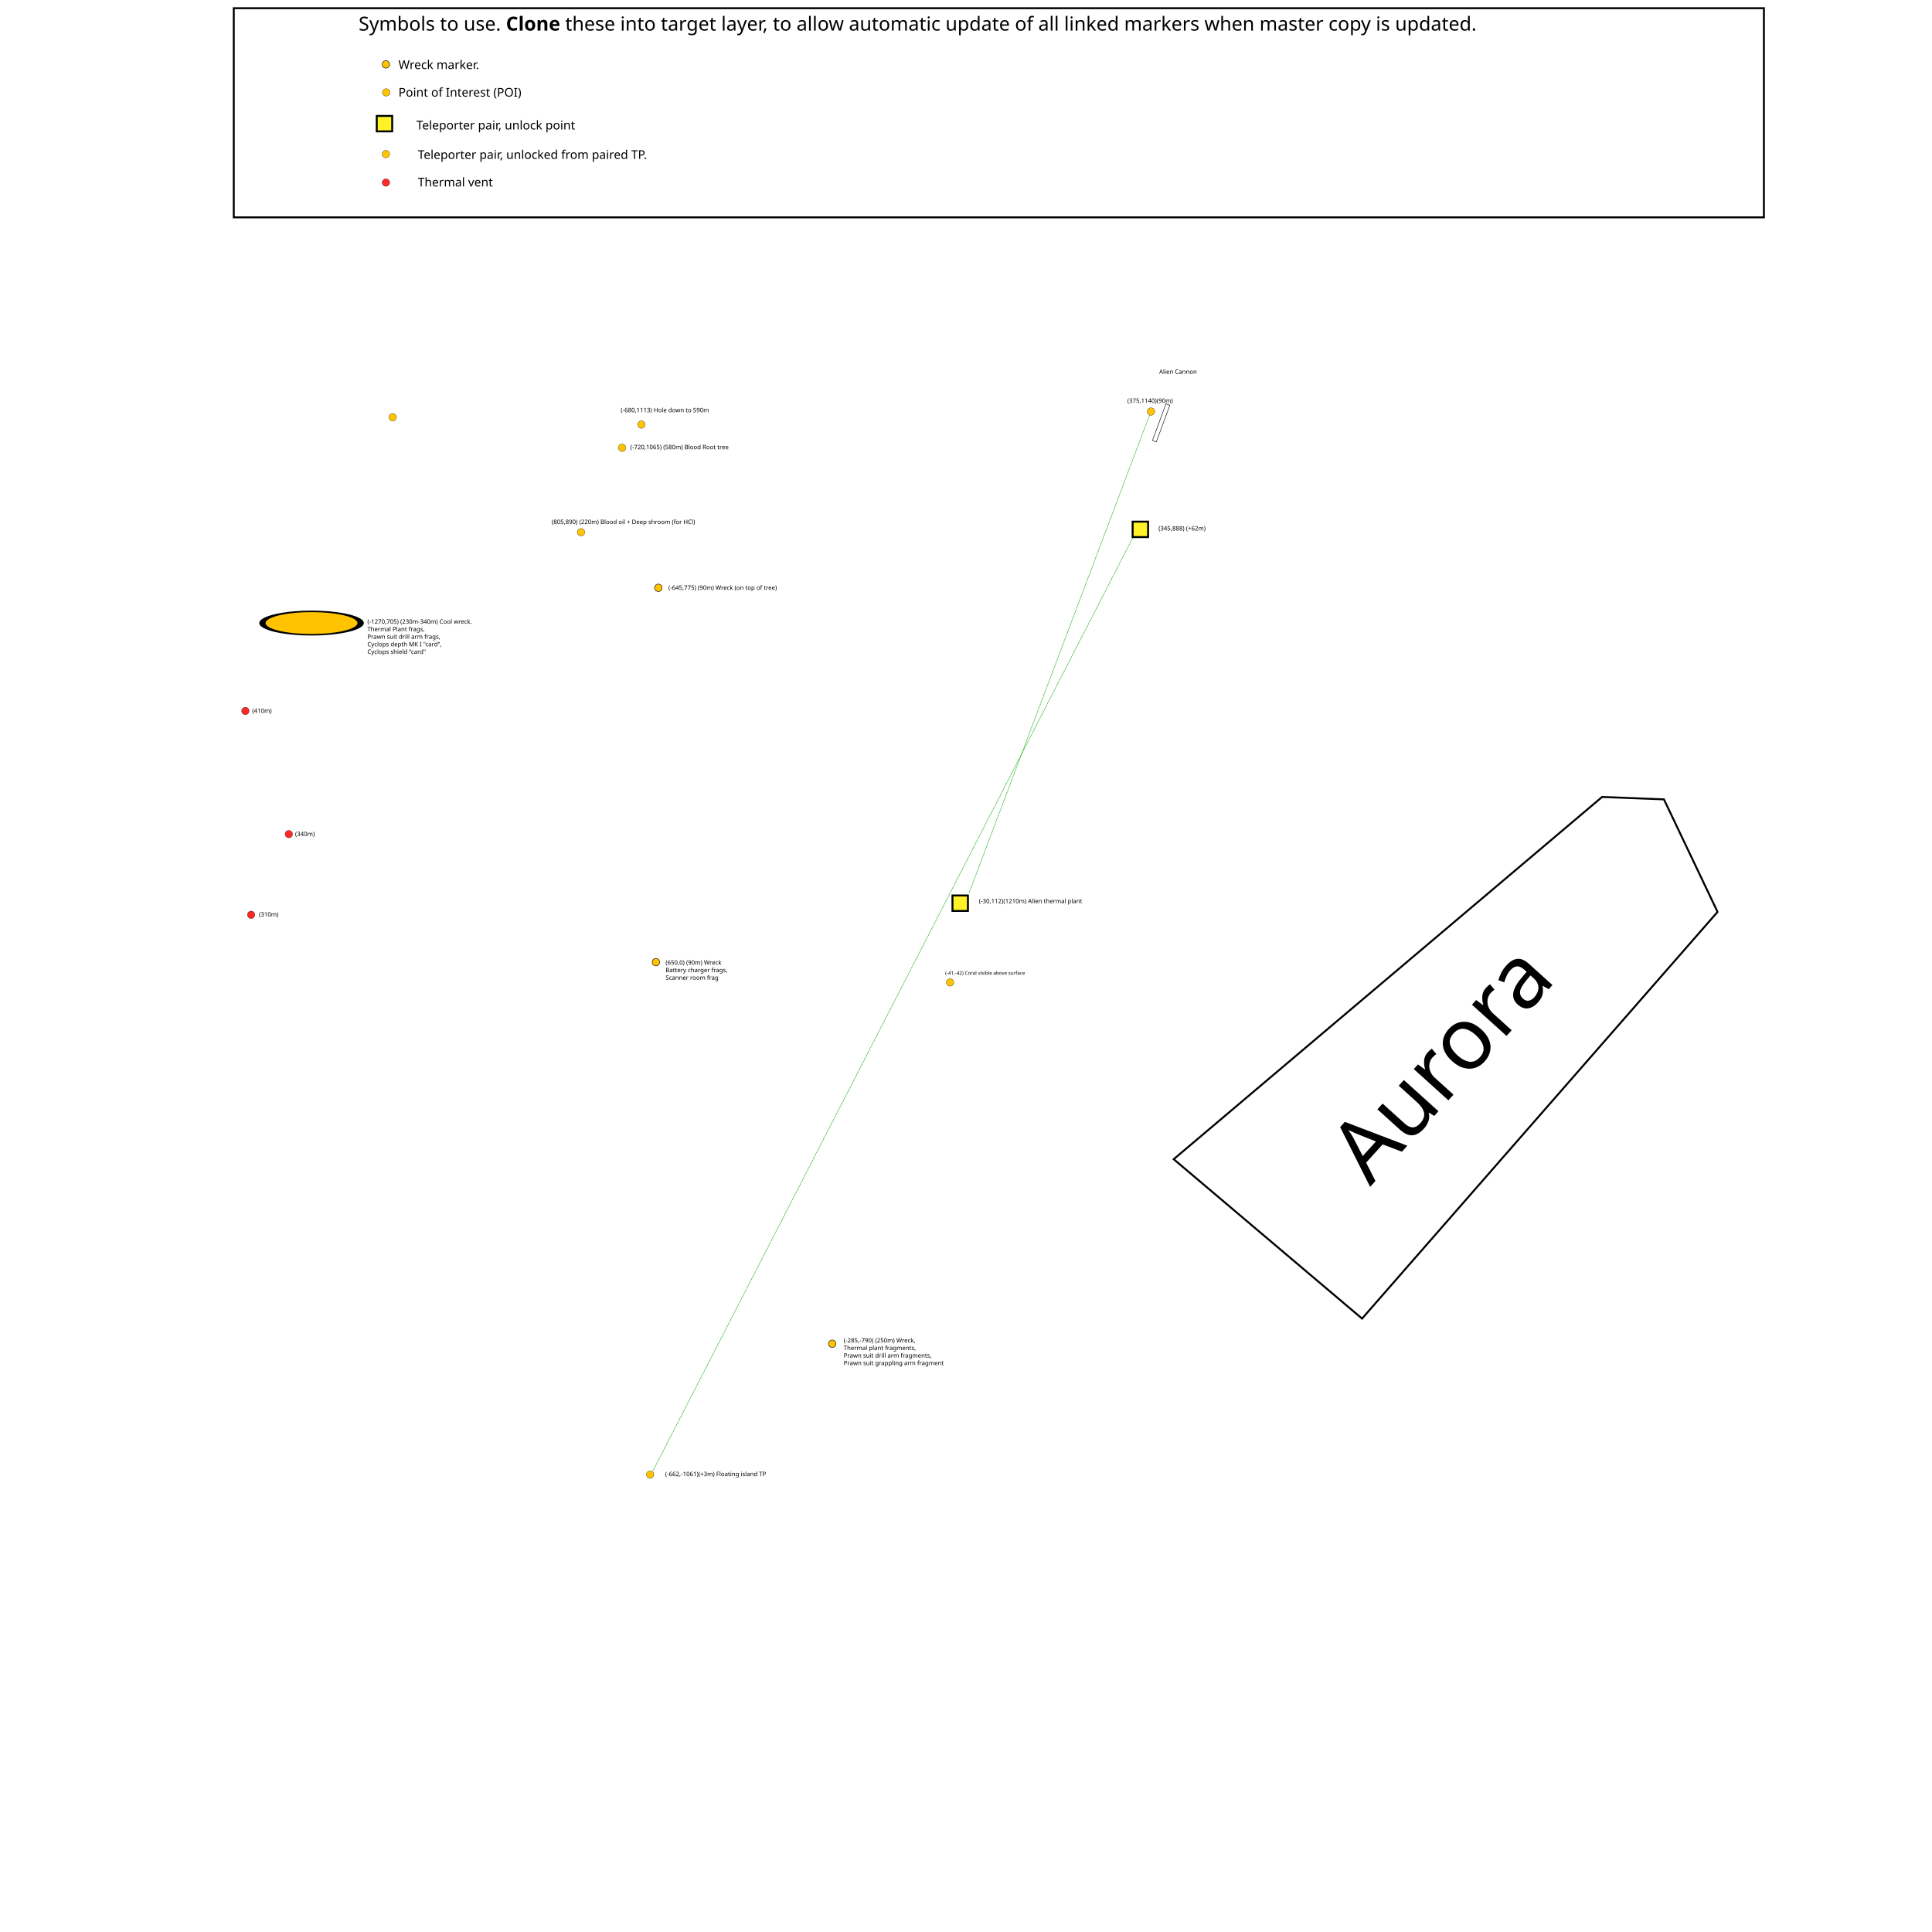
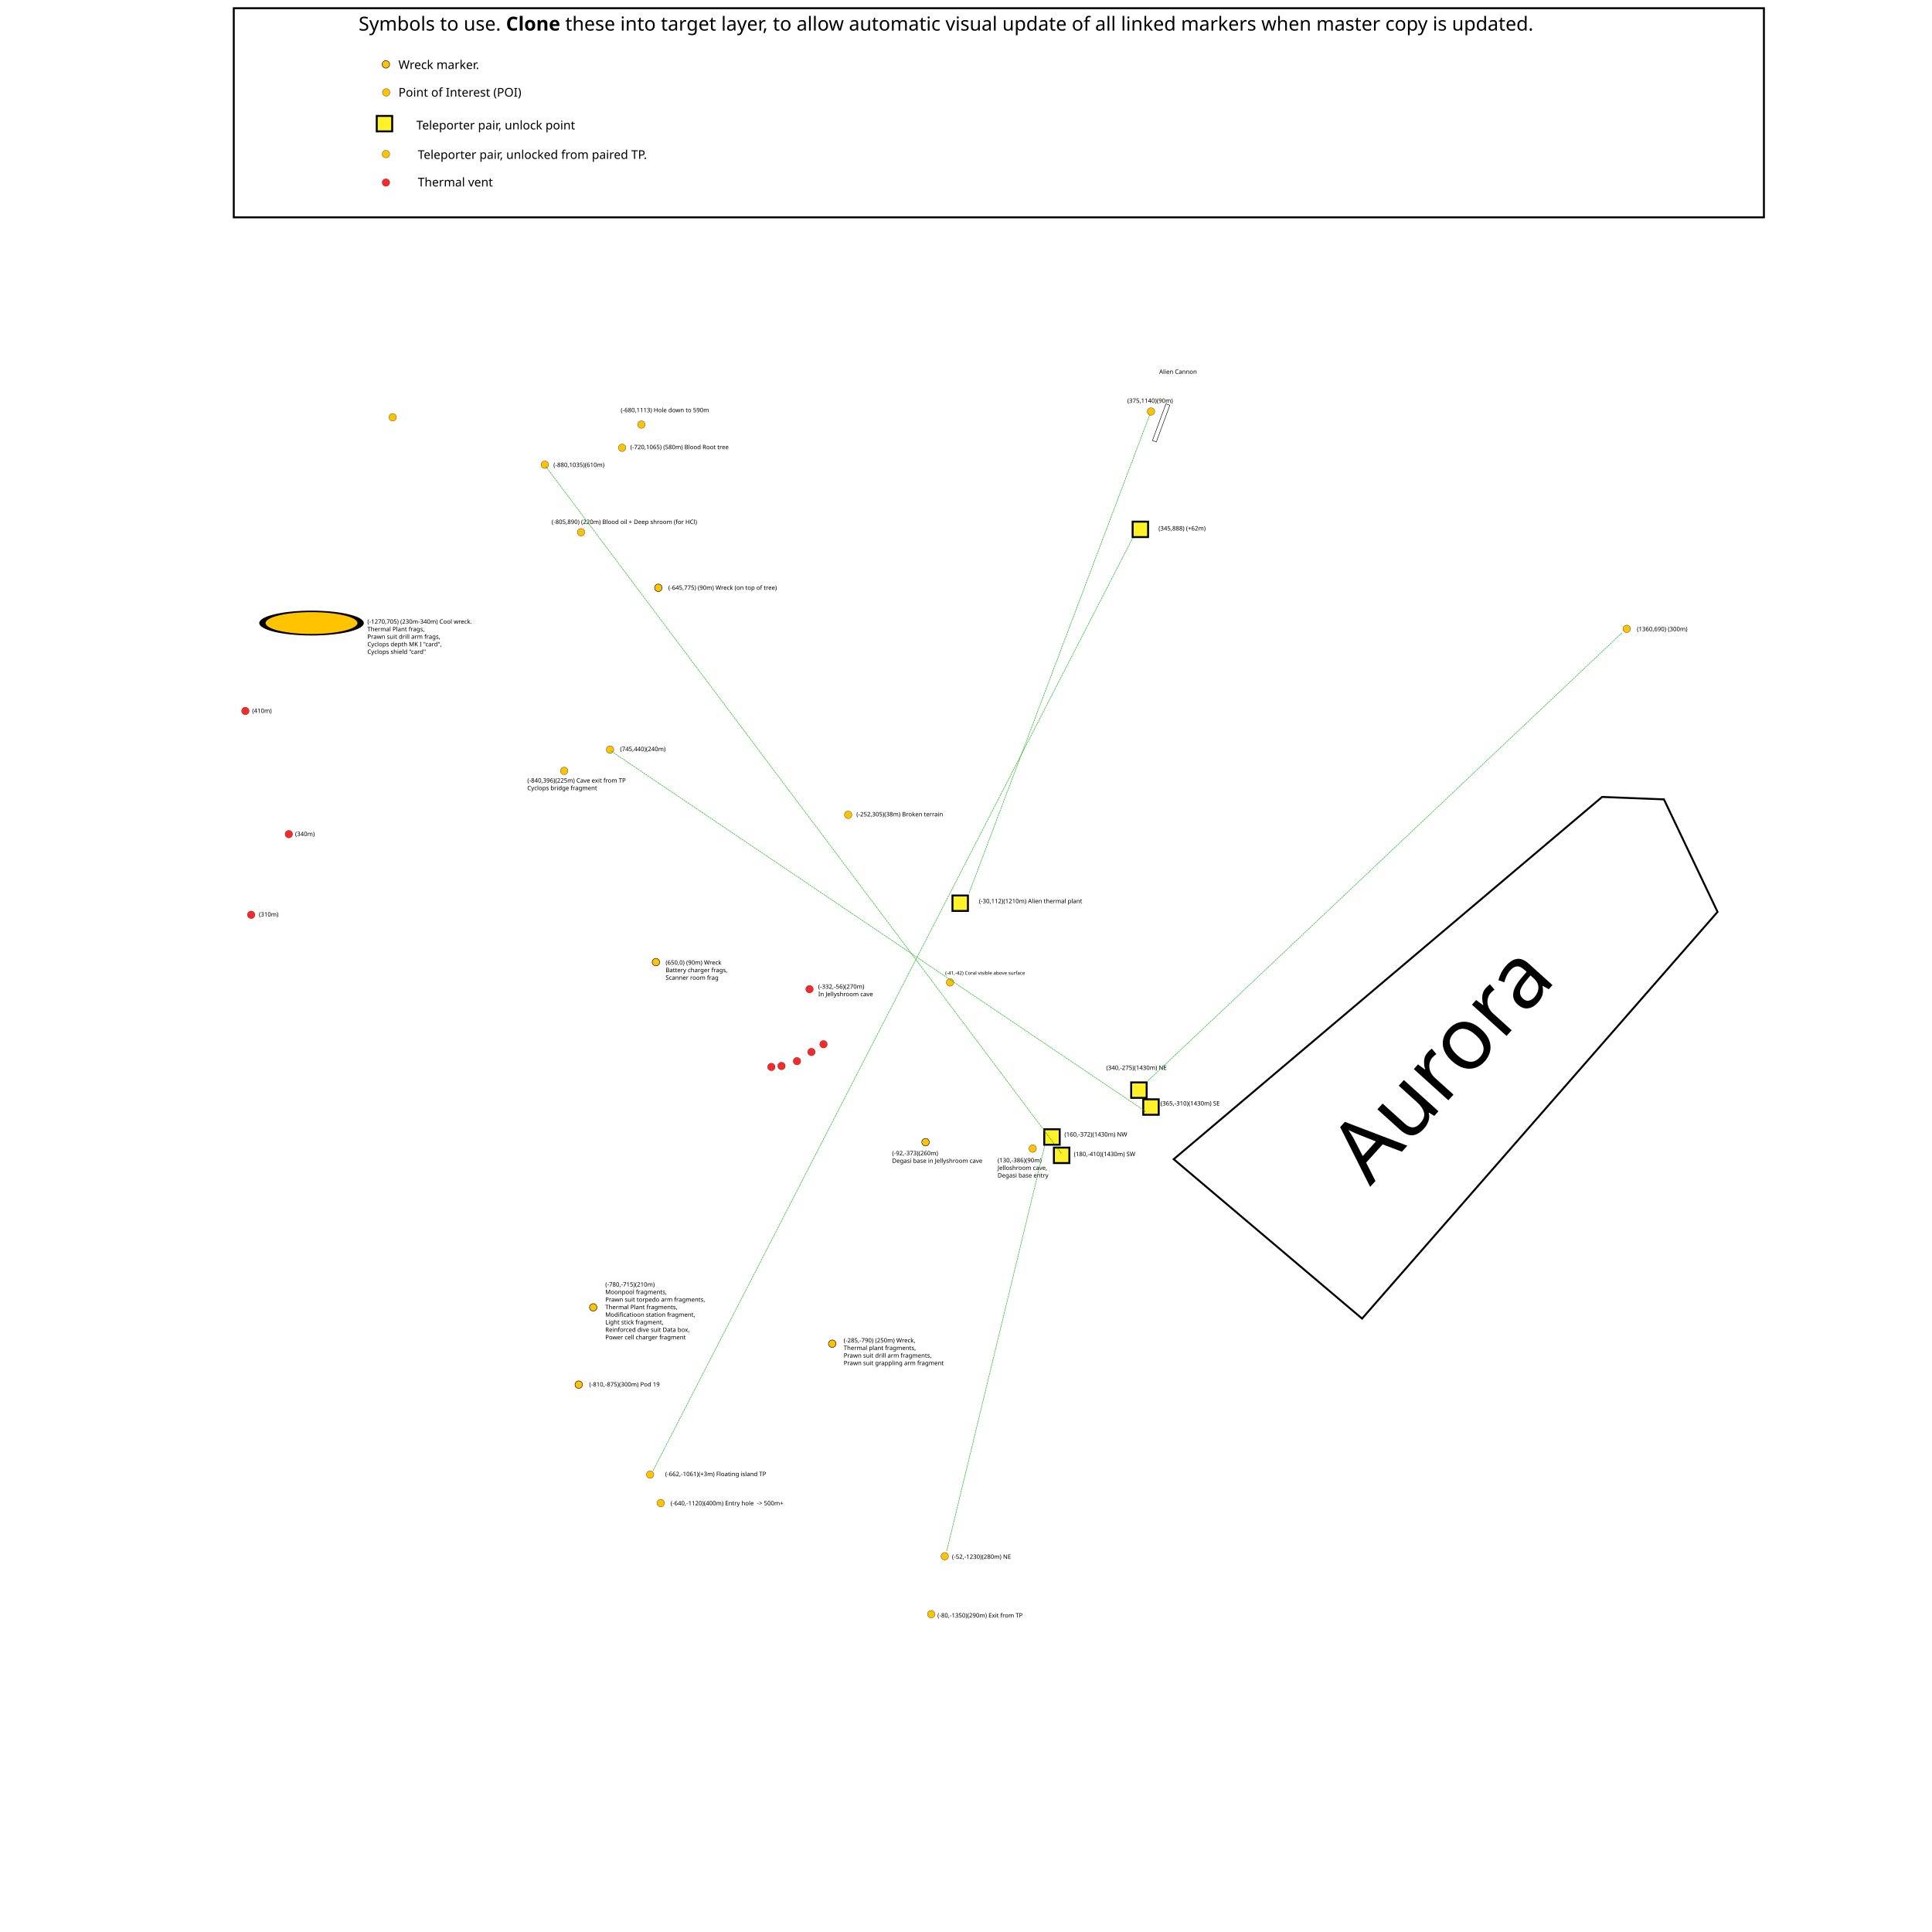
<svg xmlns="http://www.w3.org/2000/svg" xmlns:xlink="http://www.w3.org/1999/xlink" width="4000" height="4000" viewBox="0 0 4000 4000" id="svg2" version="1.1">
  <defs id="defs4" />
-   <g id="layer7" />
+   <g id="layer7" style="display:inline" />
  <g id="layer1" transform="translate(0,2947.638)" style="display:none">
    <path style="fill:none;fill-rule:evenodd;stroke:#000000;stroke-width:0.526px;stroke-linecap:butt;stroke-linejoin:miter;stroke-opacity:1" d="m 2000.263,-1047.643 0.474,199.999" id="path3336" />
    <path style="fill:none;fill-rule:evenodd;stroke:#000000;stroke-width:0.96px;stroke-linecap:butt;stroke-linejoin:miter;stroke-opacity:1" d="m 1900,-948.118 200,0" id="path3338" />
    <flowRoot xml:space="preserve" id="flowRoot3340" style="font-style:normal;font-weight:normal;font-size:40px;line-height:125%;font-family:sans-serif;letter-spacing:0px;word-spacing:0px;fill:#000000;fill-opacity:1;stroke:none;stroke-width:1px;stroke-linecap:butt;stroke-linejoin:miter;stroke-opacity:1" transform="translate(38.7082,-2749.009)">
      <flowRegion id="flowRegion3342">
        <rect id="rect3344" width="953.213" height="194.635" x="1764.192" y="1694.323" />
      </flowRegion>
      <flowPara id="flowPara3348">Center (0,0) game-coord is at</flowPara>
      <flowPara id="flowPara3443">(2000,2000) SVG coord</flowPara>
    </flowRoot>
  </g>
  <g id="layer2" style="display:inline">
    <text xml:space="preserve" style="font-style:normal;font-weight:normal;font-size:10px;line-height:125%;font-family:sans-serif;letter-spacing:0px;word-spacing:0px;fill:#000000;fill-opacity:1;stroke:none;stroke-width:1px;stroke-linecap:butt;stroke-linejoin:miter;stroke-opacity:1" x="1957" y="2018" id="text4157">
      <tspan id="tspan4159" x="1957" y="2018">(-41,-42) Coral visible above surface</tspan>
    </text>
    <flowRoot xml:space="preserve" id="flowRoot4178" style="font-style:normal;font-weight:normal;font-size:12.5px;line-height:125%;font-family:sans-serif;letter-spacing:0px;word-spacing:0px;fill:#000000;fill-opacity:1;stroke:none;stroke-width:1px;stroke-linecap:butt;stroke-linejoin:miter;stroke-opacity:1" transform="translate(-8.826338,69.03445)">
      <flowRegion id="flowRegion4180">
        <rect id="rect4182" width="218.804" height="21.249" x="774" y="759" style="font-size:12.5px" />
      </flowRegion>
      <flowPara id="flowPara4184">(1195,1128) (383m) Alien cache</flowPara>
    </flowRoot>
    <text xml:space="preserve" style="font-style:normal;font-weight:normal;font-size:12.5px;line-height:125%;font-family:sans-serif;letter-spacing:0px;word-spacing:0px;fill:#000000;fill-opacity:1;stroke:none;stroke-width:1px;stroke-linecap:butt;stroke-linejoin:miter;stroke-opacity:1" x="1142.152" y="1084.925" id="text4192">
-       <tspan id="tspan4194" x="1142.152" y="1084.925">(805,890) (220m) Blood oil + Deep shroom (for HCl)</tspan>
+       <tspan id="tspan4194" x="1142.152" y="1084.925">(-805,890) (220m) Blood oil + Deep shroom (for HCl)</tspan>
      <tspan x="1142.152" y="1100.55" id="tspan4196" />
      <tspan x="1142.152" y="1116.175" id="tspan4198" />
    </text>
    <text xml:space="preserve" style="font-style:normal;font-weight:normal;font-size:12.5px;line-height:125%;font-family:sans-serif;letter-spacing:0px;word-spacing:0px;fill:#000000;fill-opacity:1;stroke:none;stroke-width:1px;stroke-linecap:butt;stroke-linejoin:miter;stroke-opacity:1" x="1285.151" y="853.456" id="text4206">
      <tspan id="tspan4208" x="1285.151" y="853.456">(-680,1113) Hole down to 590m</tspan>
    </text>
    <text xml:space="preserve" style="font-style:normal;font-weight:normal;font-size:12.5px;line-height:125%;font-family:sans-serif;letter-spacing:0px;word-spacing:0px;fill:#000000;fill-opacity:1;stroke:none;stroke-width:1px;stroke-linecap:butt;stroke-linejoin:miter;stroke-opacity:1" x="1304.992" y="930.008" id="text4216">
      <tspan id="tspan4218" x="1304.992" y="930.008">(-720,1065) (580m) Blood Root tree</tspan>
    </text>
    <path style="fill:none;fill-rule:evenodd;stroke:#000000;stroke-width:1px;stroke-linecap:butt;stroke-linejoin:miter;stroke-opacity:1" d="m 2386,912 28,-76 8,3 -28,76 z" id="path4220" />
    <text xml:space="preserve" style="font-style:normal;font-weight:normal;font-size:12.5px;line-height:125%;font-family:sans-serif;letter-spacing:0px;word-spacing:0px;fill:#000000;fill-opacity:1;stroke:none;stroke-width:1px;stroke-linecap:butt;stroke-linejoin:miter;stroke-opacity:1" x="2400" y="774" id="text4222">
      <tspan id="tspan4224" x="2400" y="774">Alien Cannon</tspan>
    </text>
    <path style="fill:none;fill-rule:evenodd;stroke:#000000;stroke-width:4;stroke-linecap:butt;stroke-linejoin:miter;stroke-miterlimit:4;stroke-dasharray:none;stroke-opacity:1" d="m 3317,1650 128,5 111,233 -736,842 -390,-330 z" id="path4226" />
    <use x="0" y="0" xlink:href="#POIMarker" id="use3430" transform="translate(13.45984,672.7079)" width="100%" height="100%" />
    <use x="0" y="0" xlink:href="#POIMarker" id="use3432" transform="translate(403.4598,910.7079)" width="100%" height="100%" />
    <use x="0" y="0" xlink:href="#POIMarker" id="use3434" transform="translate(528.4598,687.7079)" width="100%" height="100%" />
    <use x="0" y="0" xlink:href="#POIMarker" id="use3436" transform="translate(488.4598,735.7079)" width="100%" height="100%" />
    <use x="0" y="0" xlink:href="#POIMarker" id="use3438" transform="translate(1167.46,1842.708)" width="100%" height="100%" />
+     <ellipse style="display:inline;fill:#ffc300;fill-opacity:1;fill-rule:evenodd;stroke:#000000;stroke-width:0.517px;stroke-linecap:butt;stroke-linejoin:miter;stroke-opacity:1" id="POIMarker" cx="799.54" cy="191.292" rx="7.741" ry="7.741" />
+     <text xml:space="preserve" style="display:inline;font-style:normal;font-weight:normal;font-size:25px;line-height:125%;font-family:sans-serif;letter-spacing:0px;word-spacing:0px;fill:#000000;fill-opacity:1;stroke:none;stroke-width:1px;stroke-linecap:butt;stroke-linejoin:miter;stroke-opacity:1" x="824.979" y="200.01" id="text3504">
+       <tspan id="tspan3506" x="824.979" y="200.01">Point of Interest (POI)</tspan>
+     </text>
+     <use x="0" y="0" xlink:href="#POIMarker" id="use3500" transform="translate(568.4598,2920.708)" width="100%" height="100%" />
+     <text xml:space="preserve" style="font-style:normal;font-weight:normal;font-size:12.5px;line-height:125%;font-family:sans-serif;letter-spacing:0px;word-spacing:0px;fill:#000000;fill-opacity:1;stroke:none;stroke-width:1px;stroke-linecap:butt;stroke-linejoin:miter;stroke-opacity:1" x="1388.323" y="3116.654" id="text3502">
+       <tspan id="tspan3504" x="1388.323" y="3116.654">(-640,-1120)(400m) Entry hole  -&gt; 500m+</tspan>
+     </text>
+     <use x="0" y="0" xlink:href="#POIMarker" id="use3508" transform="translate(1128.46,3150.708)" width="100%" height="100%" />
+     <text xml:space="preserve" style="font-style:normal;font-weight:normal;font-size:12.5px;line-height:125%;font-family:sans-serif;letter-spacing:0px;word-spacing:0px;display:inline;fill:#000000;fill-opacity:1;stroke:none;stroke-width:1px;stroke-linecap:butt;stroke-linejoin:miter;stroke-opacity:1" x="1940.837" y="3348.906" id="text3502-8">
+       <tspan id="tspan3504-1" x="1940.837" y="3348.906">(-80,-1350)(290m) Exit from TP</tspan>
+     </text>
+     <use x="0" y="0" xlink:href="#POIMarker" id="use3563" transform="translate(368.4598,1404.708)" width="100%" height="100%" />
+     <text xml:space="preserve" style="font-style:normal;font-weight:normal;font-size:12.5px;line-height:125%;font-family:sans-serif;letter-spacing:0px;word-spacing:0px;fill:#000000;fill-opacity:1;stroke:none;stroke-width:1px;stroke-linecap:butt;stroke-linejoin:miter;stroke-opacity:1" x="1091.689" y="1620.275" id="text3565">
+       <tspan id="tspan3567" x="1091.689" y="1620.275">(-840,396)(225m) Cave exit from TP</tspan>
+       <tspan x="1091.689" y="1635.9" id="tspan3569">Cyclops bridge fragment</tspan>
+     </text>
+     <use x="0" y="0" xlink:href="#POIMarker" id="use3571" transform="translate(956.4598,1495.708)" width="100%" height="100%" />
+     <text xml:space="preserve" style="font-style:normal;font-weight:normal;font-size:12.5px;line-height:125%;font-family:sans-serif;letter-spacing:0px;word-spacing:0px;fill:#000000;fill-opacity:1;stroke:none;stroke-width:1px;stroke-linecap:butt;stroke-linejoin:miter;stroke-opacity:1" x="1773.038" y="1690.208" id="text3573">
+       <tspan id="tspan3575" x="1773.038" y="1690.208">(-252,305)(38m) Broken terrain</tspan>
+     </text>
+     <use x="0" y="0" xlink:href="#POIMarker" id="use3523" transform="translate(1338.46,2186.708)" width="100%" height="100%" />
+     <text xml:space="preserve" style="font-style:normal;font-weight:normal;font-size:12.5px;line-height:125%;font-family:sans-serif;letter-spacing:0px;word-spacing:0px;fill:#000000;fill-opacity:1;stroke:none;stroke-width:1px;stroke-linecap:butt;stroke-linejoin:miter;stroke-opacity:1" x="2065.384" y="2406.631" id="text3525">
+       <tspan id="tspan3527" x="2065.384" y="2406.631">(130,-386)(90m)</tspan>
+       <tspan x="2065.384" y="2422.256" id="tspan3529">Jelloshroom cave,</tspan>
+       <tspan x="2065.384" y="2437.881" id="tspan3531">Degasi base entry</tspan>
+     </text>
  </g>
  <g id="layer4" style="display:inline">
    <text xml:space="preserve" style="font-style:normal;font-weight:normal;font-size:12.5px;line-height:125%;font-family:sans-serif;letter-spacing:0px;word-spacing:0px;fill:#000000;fill-opacity:1;stroke:none;stroke-width:1px;stroke-linecap:butt;stroke-linejoin:miter;stroke-opacity:1" x="1383.622" y="1221.131" id="text3388">
      <tspan id="tspan3390" x="1383.622" y="1221.131">(-645,775) (90m) Wreck (on top of tree)</tspan>
    </text>
    <text xml:space="preserve" style="font-style:normal;font-weight:normal;font-size:12.5px;line-height:125%;font-family:sans-serif;letter-spacing:0px;word-spacing:0px;fill:#000000;fill-opacity:1;stroke:none;stroke-width:1px;stroke-linecap:butt;stroke-linejoin:miter;stroke-opacity:1" x="760.586" y="1291.314" id="text3391">
      <tspan x="760.586" y="1291.314" id="tspan3409">(-1270,705) (230m-340m) Cool wreck.</tspan>
      <tspan x="760.586" y="1306.939" id="tspan3407">Thermal Plant frags,</tspan>
      <tspan x="760.586" y="1322.564" id="tspan3401">Prawn suit drill arm frags,</tspan>
      <tspan x="760.586" y="1338.189" id="tspan3405">Cyclops depth MK I "card",</tspan>
      <tspan x="760.586" y="1353.814" id="tspan3413">Cyclops shield "card"</tspan>
    </text>
    <text xml:space="preserve" style="font-style:normal;font-weight:normal;font-size:12.5px;line-height:125%;font-family:sans-serif;letter-spacing:0px;word-spacing:0px;fill:#000000;fill-opacity:1;stroke:none;stroke-width:1px;stroke-linecap:butt;stroke-linejoin:miter;stroke-opacity:1" x="1377.993" y="1997.239" id="text4192-5">
      <tspan id="tspan4194-8" x="1377.993" y="1997.239">(650,0) (90m) Wreck</tspan>
      <tspan x="1377.993" y="2012.864" id="tspan4340">Battery charger frags,</tspan>
      <tspan x="1377.993" y="2028.489" id="tspan4342">Scanner room frag</tspan>
      <tspan x="1377.993" y="2044.114" id="tspan4196-9" />
      <tspan x="1377.993" y="2059.739" id="tspan4198-1" />
    </text>
    <text xml:space="preserve" style="font-style:normal;font-weight:normal;font-size:12.5px;line-height:125%;font-family:sans-serif;letter-spacing:0px;word-spacing:0px;fill:#000000;fill-opacity:1;stroke:none;stroke-width:1px;stroke-linecap:butt;stroke-linejoin:miter;stroke-opacity:1" x="1746.75" y="2779.5" id="text3416">
      <tspan id="tspan3418" x="1746.75" y="2779.5">(-285,-790) (250m) Wreck,</tspan>
      <tspan x="1746.75" y="2795.125" id="tspan3420">Thermal plant fragments,</tspan>
      <tspan x="1746.75" y="2810.75" id="tspan3426">Prawn suit drill arm fragments,</tspan>
      <tspan x="1746.75" y="2826.375" id="tspan3428">Prawn suit grappling arm fragment</tspan>
    </text>
    <text xml:space="preserve" style="font-style:normal;font-weight:normal;font-size:12.5px;line-height:125%;font-family:sans-serif;letter-spacing:0px;word-spacing:0px;fill:#000000;fill-opacity:1;stroke:none;stroke-width:1px;stroke-linecap:butt;stroke-linejoin:miter;stroke-opacity:1" x="1886" y="2783" id="text3422">
      <tspan id="tspan3424" x="1886" y="2783" />
    </text>
    <use x="0" y="0" xlink:href="#WreckMarker" id="use3510" transform="translate(564.1047,1083.708)" width="100%" height="100%" />
    <use x="0" y="0" xlink:href="#WreckMarker" id="use3512" transform="translate(559.1047,1858.708)" width="100%" height="100%" />
    <use x="0" y="0" xlink:href="#WreckMarker" id="use3514" transform="matrix(13.13439,0,0,3.124223,-9848.005,873.5535)" width="100%" height="100%" />
    <use x="0" y="0" xlink:href="#WreckMarker" id="use3516" transform="translate(924.1047,2648.708)" width="100%" height="100%" />
+     <use style="display:inline" x="0" y="0" xlink:href="#WreckMarker" id="use3447" transform="translate(429.3461,2573.466)" width="100%" height="100%" />
+     <text xml:space="preserve" style="font-style:normal;font-weight:normal;font-size:25px;line-height:125%;font-family:sans-serif;letter-spacing:0px;word-spacing:0px;fill:#000000;fill-opacity:1;stroke:none;stroke-width:1px;stroke-linecap:butt;stroke-linejoin:miter;stroke-opacity:1" x="1253.118" y="2663.722" id="text3459">
+       <tspan id="tspan3462" x="1253.118" y="2663.722" style="font-size:12.5px">(-780,-715)(210m)</tspan>
+       <tspan x="1253.118" y="2679.347" id="tspan3464" style="font-size:12.5px">Moonpool fragments,</tspan>
+       <tspan x="1253.118" y="2694.972" id="tspan3466" style="font-size:12.5px">Prawn suit torpedo arm fragments,</tspan>
+       <tspan x="1253.118" y="2710.597" id="tspan3468" style="font-size:12.5px">Thermal Plant fragments,</tspan>
+       <tspan x="1253.118" y="2726.222" style="font-size:12.5px" id="tspan3470">Modificatioon station fragment,</tspan>
+       <tspan x="1253.118" y="2741.847" style="font-size:12.5px" id="tspan3472">Light stick fragment,</tspan>
+       <tspan x="1253.118" y="2757.472" style="font-size:12.5px" id="tspan3474">Reinforced dive suit Data box,</tspan>
+       <tspan x="1253.118" y="2773.097" style="font-size:12.5px" id="tspan3476">Power cell charger fragment</tspan>
+     </text>
+     <use style="display:inline" x="0" y="0" xlink:href="#WreckMarker" id="use3478" transform="translate(399.3461,2733.466)" width="100%" height="100%" />
+     <text xml:space="preserve" style="font-style:normal;font-weight:normal;font-size:12.5px;line-height:125%;font-family:sans-serif;letter-spacing:0px;word-spacing:0px;fill:#000000;fill-opacity:1;stroke:none;stroke-width:1px;stroke-linecap:butt;stroke-linejoin:miter;stroke-opacity:1" x="1219.864" y="2870.632" id="text3481">
+       <tspan id="tspan3483" x="1219.864" y="2870.632">(-810,-875)(300m) Pod 19</tspan>
+     </text>
+     <ellipse style="display:inline;fill:#ffc300;fill-opacity:1;fill-rule:evenodd;stroke:#000000;stroke-width:1px;stroke-linecap:butt;stroke-linejoin:miter;stroke-opacity:1" id="WreckMarker" cx="798.895" cy="133.292" rx="7.741" ry="7.741" />
+     <text xml:space="preserve" style="font-style:normal;font-weight:normal;font-size:25px;line-height:125%;font-family:sans-serif;letter-spacing:0px;word-spacing:0px;display:inline;fill:#000000;fill-opacity:1;stroke:none;stroke-width:1px;stroke-linecap:butt;stroke-linejoin:miter;stroke-opacity:1" x="824.903" y="142.844" id="text3447">
+       <tspan x="824.903" y="142.844" id="tspan3451">Wreck marker.</tspan>
+     </text>
+     <use x="0" y="0" xlink:href="#WreckMarker" id="use3515" transform="translate(1117.346,2231.466)" width="100%" height="100%" />
+     <text xml:space="preserve" style="font-style:normal;font-weight:normal;font-size:12.5px;line-height:125%;font-family:sans-serif;letter-spacing:0px;word-spacing:0px;fill:#000000;fill-opacity:1;stroke:none;stroke-width:1px;stroke-linecap:butt;stroke-linejoin:miter;stroke-opacity:1" x="1847" y="2392" id="text3517">
+       <tspan id="tspan3519" x="1847" y="2392">(-92,-373)(260m)</tspan>
+       <tspan x="1847" y="2407.625" id="tspan3521">Degasi base in Jellyshroom cave</tspan>
+     </text>
  </g>
  <g id="layer5" style="display:inline">
    <text xml:space="preserve" style="font-style:normal;font-weight:normal;font-size:12.5px;line-height:125%;font-family:sans-serif;letter-spacing:0px;word-spacing:0px;fill:#000000;fill-opacity:1;stroke:none;stroke-width:1px;stroke-linecap:butt;stroke-linejoin:miter;stroke-opacity:1" x="2398.554" y="1098.284" id="text4212">
      <tspan id="tspan4214" x="2398.554" y="1098.284">(345,888) (+62m)</tspan>
    </text>
    <text xml:space="preserve" style="font-style:normal;font-weight:normal;font-size:12.5px;line-height:125%;font-family:sans-serif;letter-spacing:0px;word-spacing:0px;fill:#000000;fill-opacity:1;stroke:none;stroke-width:1px;stroke-linecap:butt;stroke-linejoin:miter;stroke-opacity:1" x="1377.172" y="3056.192" id="text4231">
      <tspan id="tspan4233" x="1377.172" y="3056.192">(-662,-1061)(+3m) Floating island TP</tspan>
    </text>
    <path style="fill:none;fill-rule:evenodd;stroke:#00ab00;stroke-width:1;stroke-linecap:butt;stroke-linejoin:miter;stroke-miterlimit:4;stroke-dasharray:4, 1;stroke-dashoffset:0;stroke-opacity:1" d="M 2346,1112 1352,3045" id="path4235" />
    <text xml:space="preserve" style="font-style:normal;font-weight:normal;font-size:12.5px;line-height:125%;font-family:sans-serif;letter-spacing:0px;word-spacing:0px;fill:#000000;fill-opacity:1;stroke:none;stroke-width:1px;stroke-linecap:butt;stroke-linejoin:miter;stroke-opacity:1" x="2026.74" y="1870.005" id="text3432">
      <tspan id="tspan3434" x="2026.74" y="1870.005">(-30,112)(1210m) Alien thermal plant</tspan>
    </text>
    <text xml:space="preserve" style="font-style:normal;font-weight:normal;font-size:12.5px;line-height:125%;font-family:sans-serif;letter-spacing:0px;word-spacing:0px;display:inline;fill:#000000;fill-opacity:1;stroke:none;stroke-width:1px;stroke-linecap:butt;stroke-linejoin:miter;stroke-opacity:1" x="2333.941" y="833.988" id="text4231-4">
      <tspan x="2333.941" y="833.988" id="tspan3457">(375,1140)(90m)</tspan>
    </text>
    <path style="display:inline;fill:none;fill-rule:evenodd;stroke:#00ab00;stroke-width:1;stroke-linecap:butt;stroke-linejoin:miter;stroke-miterlimit:4;stroke-dasharray:4, 1;stroke-dashoffset:0;stroke-opacity:1" d="M 2006.308,1848.861 2380.094,859.379" id="path4235-2" />
    <use x="0" y="0" xlink:href="#TPSource" id="use3482" transform="translate(1565,839.9999)" width="100%" height="100%" />
    <use x="0" y="0" xlink:href="#TPSource" id="use3484" transform="translate(1192,1614)" width="100%" height="100%" />
    <use x="0" y="0" xlink:href="#TPTarget" id="use3486" transform="translate(546.9949,2734.01)" width="100%" height="100%" />
    <use x="0" y="0" xlink:href="#TPTarget" id="use3488" transform="translate(1583.995,533.0102)" width="100%" height="100%" />
+     <text xml:space="preserve" style="font-style:normal;font-weight:normal;font-size:12.5px;line-height:125%;font-family:sans-serif;letter-spacing:0px;word-spacing:0px;display:inline;fill:#000000;fill-opacity:1;stroke:none;stroke-width:1px;stroke-linecap:butt;stroke-linejoin:miter;stroke-opacity:1" x="2290.273" y="2215.013" id="text3432-9">
+       <tspan x="2290.273" y="2215.013" id="tspan3477">(340,-275)(1430m) NE</tspan>
+     </text>
+     <use style="display:inline" x="0" y="0" xlink:href="#TPTarget" id="use3490" transform="translate(2568.995,983.0102)" width="100%" height="100%" />
+     <text xml:space="preserve" style="font-style:normal;font-weight:normal;font-size:12.5px;line-height:125%;font-family:sans-serif;letter-spacing:0px;word-spacing:0px;display:inline;fill:#000000;fill-opacity:1;stroke:none;stroke-width:1px;stroke-linecap:butt;stroke-linejoin:miter;stroke-opacity:1" x="3388.953" y="1306.785" id="text4212-7">
+       <tspan id="tspan4214-9" x="3388.953" y="1306.785">(1360,690) (300m)</tspan>
+     </text>
+     <use style="display:inline" x="0" y="0" xlink:href="#TPSource" id="use3511" transform="translate(1562,2001)" width="100%" height="100%" />
+     <path style="display:inline;fill:none;fill-rule:evenodd;stroke:#00ab00;stroke-width:1;stroke-linecap:butt;stroke-linejoin:miter;stroke-miterlimit:4;stroke-dasharray:4, 1;stroke-dashoffset:0;stroke-opacity:1" d="m 3357.975,1310.402 -985.45,931.204" id="path4235-2-8" />
+     <rect style="display:inline;fill:#fff229;fill-opacity:1;stroke:#000000;stroke-width:4;stroke-miterlimit:4;stroke-dasharray:none;stroke-opacity:1" id="TPSource" width="32" height="32" x="780" y="240" />
+     <text xml:space="preserve" style="font-style:normal;font-weight:normal;font-size:25px;line-height:125%;font-family:sans-serif;letter-spacing:0px;word-spacing:0px;display:inline;fill:#000000;fill-opacity:1;stroke:none;stroke-width:1px;stroke-linecap:butt;stroke-linejoin:miter;stroke-opacity:1" x="862" y="268" id="text3445">
+       <tspan id="tspan3447" x="862" y="268">Teleporter pair, unlock point</tspan>
+     </text>
+     <ellipse style="display:inline;fill:#ffc300;fill-opacity:1;fill-rule:evenodd;stroke:#000000;stroke-width:0.517px;stroke-linecap:butt;stroke-linejoin:miter;stroke-opacity:1" id="TPTarget" cx="799.005" cy="318.99" rx="7.741" ry="7.741" />
+     <text xml:space="preserve" style="font-style:normal;font-weight:normal;font-size:25px;line-height:125%;font-family:sans-serif;letter-spacing:0px;word-spacing:0px;display:inline;fill:#000000;fill-opacity:1;stroke:none;stroke-width:1px;stroke-linecap:butt;stroke-linejoin:miter;stroke-opacity:1" x="865.088" y="328.987" id="text3445-1">
+       <tspan id="tspan3447-0" x="865.088" y="328.987">Teleporter pair, unlocked from paired TP.</tspan>
+     </text>
+     <use x="0" y="0" xlink:href="#TPSource" id="use3463" transform="translate(1382,2098)" width="100%" height="100%" />
+     <text xml:space="preserve" style="font-style:normal;font-weight:normal;font-size:12.5px;line-height:125%;font-family:sans-serif;letter-spacing:0px;word-spacing:0px;display:inline;fill:#000000;fill-opacity:1;stroke:none;stroke-width:1px;stroke-linecap:butt;stroke-linejoin:miter;stroke-opacity:1" x="2203.765" y="2353.075" id="text3432-9-4">
+       <tspan x="2203.765" y="2353.075" id="tspan3477-9">(160,-372)(1430m) NW</tspan>
+     </text>
+     <use x="0" y="0" xlink:href="#TPTarget" id="use3483" transform="translate(1156.995,2903.01)" width="100%" height="100%" />
+     <text xml:space="preserve" style="font-style:normal;font-weight:normal;font-size:12.5px;line-height:125%;font-family:sans-serif;letter-spacing:0px;word-spacing:0px;display:inline;fill:#000000;fill-opacity:1;stroke:none;stroke-width:1px;stroke-linecap:butt;stroke-linejoin:miter;stroke-opacity:1" x="1970.963" y="3227.421" id="text3432-9-2">
+       <tspan x="1970.963" y="3227.421" id="tspan3477-0">(-52,-1230)(280m) NE</tspan>
+     </text>
+     <path style="display:inline;fill:none;fill-rule:evenodd;stroke:#00ab00;stroke-width:1;stroke-linecap:butt;stroke-linejoin:miter;stroke-miterlimit:4;stroke-dasharray:4, 1;stroke-dashoffset:0;stroke-opacity:1" d="M 1960.132,3211.202 2163.899,2368.187" id="path4235-2-8-7" />
+     <use x="0" y="0" xlink:href="#TPSource" id="use3473" transform="translate(1402,2136)" width="100%" height="100%" />
+     <text xml:space="preserve" style="font-style:normal;font-weight:normal;font-size:12.5px;line-height:125%;font-family:sans-serif;letter-spacing:0px;word-spacing:0px;display:inline;fill:#000000;fill-opacity:1;stroke:none;stroke-width:1px;stroke-linecap:butt;stroke-linejoin:miter;stroke-opacity:1" x="2223.293" y="2393.823" id="text3432-9-4-7">
+       <tspan x="2223.293" y="2393.823" id="tspan3477-9-5">(180,-410)(1430m) SW</tspan>
+     </text>
+     <use x="0" y="0" xlink:href="#TPTarget" id="use3493" transform="translate(328.9949,643.0102)" width="100%" height="100%" />
+     <text xml:space="preserve" style="font-style:normal;font-weight:normal;font-size:12.5px;line-height:125%;font-family:sans-serif;letter-spacing:0px;word-spacing:0px;display:inline;fill:#000000;fill-opacity:1;stroke:none;stroke-width:1px;stroke-linecap:butt;stroke-linejoin:miter;stroke-opacity:1" x="1145.804" y="966.828" id="text3432-9-4-1">
+       <tspan x="1145.804" y="966.828" id="tspan3477-9-0">(-880,1035)(610m)</tspan>
+     </text>
+     <path style="display:inline;fill:none;fill-rule:evenodd;stroke:#00ab00;stroke-width:1;stroke-linecap:butt;stroke-linejoin:miter;stroke-miterlimit:4;stroke-dasharray:4, 1;stroke-dashoffset:0;stroke-opacity:1" d="M 2197.546,2388.131 1129.983,965.793" id="path4235-2-3" />
+     <use x="0" y="0" xlink:href="#TPSource" id="use3518" transform="translate(1587,2036)" width="100%" height="100%" />
+     <text xml:space="preserve" style="font-style:normal;font-weight:normal;font-size:12.5px;line-height:125%;font-family:sans-serif;letter-spacing:0px;word-spacing:0px;display:inline;fill:#000000;fill-opacity:1;stroke:none;stroke-width:1px;stroke-linecap:butt;stroke-linejoin:miter;stroke-opacity:1" x="2402.808" y="2288.799" id="text3432-9-4-7-6">
+       <tspan x="2402.808" y="2288.799" id="tspan3477-9-5-5">(365,-310)(1430m) SE</tspan>
+     </text>
+     <use x="0" y="0" xlink:href="#TPTarget" id="use3538" transform="translate(463.9949,1233.01)" width="100%" height="100%" />
+     <text xml:space="preserve" style="font-style:normal;font-weight:normal;font-size:12.5px;line-height:125%;font-family:sans-serif;letter-spacing:0px;word-spacing:0px;display:inline;fill:#000000;fill-opacity:1;stroke:none;stroke-width:1px;stroke-linecap:butt;stroke-linejoin:miter;stroke-opacity:1" x="1283.748" y="1555.131" id="text3432-9-4-7-4">
+       <tspan x="1283.748" y="1555.131" id="tspan3477-9-5-8">(745,440)(240m)</tspan>
+     </text>
+     <path style="display:inline;fill:none;fill-rule:evenodd;stroke:#00ab00;stroke-width:1;stroke-linecap:butt;stroke-linejoin:miter;stroke-miterlimit:4;stroke-dasharray:4, 1;stroke-dashoffset:0;stroke-opacity:1" d="M 2372.081,2301.403 1264.179,1554.224" id="path4235-2-3-0" />
  </g>
  <g id="layer3" style="display:inline">
    <text xml:space="preserve" style="font-style:normal;font-weight:normal;font-size:12.5px;line-height:125%;font-family:sans-serif;letter-spacing:0px;word-spacing:0px;fill:#000000;fill-opacity:1;stroke:none;stroke-width:1px;stroke-linecap:butt;stroke-linejoin:miter;stroke-opacity:1" x="522" y="1476" id="text3431">
      <tspan id="tspan3433" x="522" y="1476">(410m)</tspan>
    </text>
    <text xml:space="preserve" style="font-style:normal;font-weight:normal;font-size:12.5px;line-height:125%;font-family:sans-serif;letter-spacing:0px;word-spacing:0px;display:inline;fill:#000000;fill-opacity:1;stroke:none;stroke-width:1px;stroke-linecap:butt;stroke-linejoin:miter;stroke-opacity:1" x="611" y="1731" id="text3431-2">
      <tspan id="tspan3433-6" x="611" y="1731">(340m)</tspan>
    </text>
    <text xml:space="preserve" style="font-style:normal;font-weight:normal;font-size:12.5px;line-height:125%;font-family:sans-serif;letter-spacing:0px;word-spacing:0px;display:inline;fill:#000000;fill-opacity:1;stroke:none;stroke-width:1px;stroke-linecap:butt;stroke-linejoin:miter;stroke-opacity:1" x="536" y="1897.5" id="text3431-2-9">
      <tspan id="tspan3433-6-3" x="536" y="1897.5">(310m)</tspan>
    </text>
    <use x="0" y="0" xlink:href="#ThermalVentMarker" id="use3548" transform="translate(-291,1094)" width="100%" height="100%" />
    <use x="0" y="0" xlink:href="#ThermalVentMarker" id="use3550" transform="translate(-201,1349)" width="100%" height="100%" />
    <use x="0" y="0" xlink:href="#ThermalVentMarker" id="use3552" transform="translate(-279,1516)" width="100%" height="100%" />
+     <ellipse style="display:inline;fill:#ff2829;fill-opacity:1;fill-rule:evenodd;stroke:#000000;stroke-width:0.517px;stroke-linecap:butt;stroke-linejoin:miter;stroke-opacity:1" id="ThermalVentMarker" cx="799" cy="378" rx="7.741" ry="7.741" />
+     <text xml:space="preserve" style="font-style:normal;font-weight:normal;font-size:25px;line-height:125%;font-family:sans-serif;letter-spacing:0px;word-spacing:0px;display:inline;fill:#000000;fill-opacity:1;stroke:none;stroke-width:1px;stroke-linecap:butt;stroke-linejoin:miter;stroke-opacity:1" x="865.088" y="385.987" id="text3445-1-4">
+       <tspan x="865.088" y="385.987" id="tspan3523">Thermal vent</tspan>
+     </text>
+     <use x="0" y="0" xlink:href="#ThermalVentMarker" id="use3494" transform="translate(877,1670)" width="100%" height="100%" />
+     <text xml:space="preserve" style="font-style:normal;font-weight:normal;font-size:12.5px;line-height:125%;font-family:sans-serif;letter-spacing:0px;word-spacing:0px;fill:#000000;fill-opacity:1;stroke:none;stroke-width:1px;stroke-linecap:butt;stroke-linejoin:miter;stroke-opacity:1" x="1694" y="2047" id="text3496">
+       <tspan id="tspan3498" x="1694" y="2047">(-332,-56)(270m)</tspan>
+       <tspan x="1694" y="2062.625" id="tspan3500">In Jellyshroom cave</tspan>
+     </text>
+     <use x="0" y="0" xlink:href="#ThermalVentMarker" id="use3502" transform="translate(798,1831)" width="100%" height="100%" />
+     <use x="0" y="0" xlink:href="#ThermalVentMarker" id="use3504" transform="translate(819,1829)" width="100%" height="100%" />
+     <use x="0" y="0" xlink:href="#ThermalVentMarker" id="use3506" transform="translate(851,1819)" width="100%" height="100%" />
+     <use x="0" y="0" xlink:href="#ThermalVentMarker" id="use3509" transform="translate(881,1800)" width="100%" height="100%" />
+     <use x="0" y="0" xlink:href="#ThermalVentMarker" id="use3513" transform="translate(906,1784)" width="100%" height="100%" />
  </g>
  <g id="layer6" style="display:inline">
    <rect style="display:inline;fill:none;fill-opacity:1;stroke:#000000;stroke-width:4;stroke-miterlimit:4;stroke-dasharray:none;stroke-dashoffset:0;stroke-opacity:1" id="rect3554" width="3168" height="433" x="484" y="17" />
    <text xml:space="preserve" style="font-style:normal;font-weight:normal;font-size:40px;line-height:125%;font-family:sans-serif;letter-spacing:0px;word-spacing:0px;display:inline;fill:#000000;fill-opacity:1;stroke:none;stroke-width:1px;stroke-linecap:butt;stroke-linejoin:miter;stroke-opacity:1" x="742.462" y="63.314" id="text3457">
-       <tspan x="742.462" y="63.314" id="tspan3461">Symbols to use. <tspan style="font-weight:bold;font-size:40px" id="tspan4411">Clone</tspan> these into target layer, to allow automatic update of all linked markers when master copy is updated.</tspan>
-     </text>
-     <ellipse style="display:inline;fill:#ffc300;fill-opacity:1;fill-rule:evenodd;stroke:#000000;stroke-width:0.517px;stroke-linecap:butt;stroke-linejoin:miter;stroke-opacity:1" id="POIMarker" cx="799.54" cy="191.292" rx="7.741" ry="7.741" />
-     <text xml:space="preserve" style="font-style:normal;font-weight:normal;font-size:25px;line-height:125%;font-family:sans-serif;letter-spacing:0px;word-spacing:0px;display:inline;fill:#000000;fill-opacity:1;stroke:none;stroke-width:1px;stroke-linecap:butt;stroke-linejoin:miter;stroke-opacity:1" x="824.979" y="200.01" id="text3504">
-       <tspan id="tspan3506" x="824.979" y="200.01">Point of Interest (POI)</tspan>
-     </text>
-     <ellipse style="display:inline;fill:#ffc300;fill-opacity:1;fill-rule:evenodd;stroke:#000000;stroke-width:1px;stroke-linecap:butt;stroke-linejoin:miter;stroke-opacity:1" id="WreckMarker" cx="798.895" cy="133.292" rx="7.741" ry="7.741" />
-     <text xml:space="preserve" style="font-style:normal;font-weight:normal;font-size:25px;line-height:125%;font-family:sans-serif;letter-spacing:0px;word-spacing:0px;display:inline;fill:#000000;fill-opacity:1;stroke:none;stroke-width:1px;stroke-linecap:butt;stroke-linejoin:miter;stroke-opacity:1" x="824.903" y="142.844" id="text3447">
-       <tspan x="824.903" y="142.844" id="tspan3451">Wreck marker.</tspan>
-     </text>
-     <rect style="display:inline;fill:#fff229;fill-opacity:1;stroke:#000000;stroke-width:4;stroke-miterlimit:4;stroke-dasharray:none;stroke-opacity:1" id="TPSource" width="32" height="32" x="780" y="240" />
-     <text xml:space="preserve" style="font-style:normal;font-weight:normal;font-size:25px;line-height:125%;font-family:sans-serif;letter-spacing:0px;word-spacing:0px;display:inline;fill:#000000;fill-opacity:1;stroke:none;stroke-width:1px;stroke-linecap:butt;stroke-linejoin:miter;stroke-opacity:1" x="862" y="268" id="text3445">
-       <tspan id="tspan3447" x="862" y="268">Teleporter pair, unlock point</tspan>
-     </text>
-     <ellipse style="display:inline;fill:#ffc300;fill-opacity:1;fill-rule:evenodd;stroke:#000000;stroke-width:0.517px;stroke-linecap:butt;stroke-linejoin:miter;stroke-opacity:1" id="TPTarget" cx="799.005" cy="318.99" rx="7.741" ry="7.741" />
-     <text xml:space="preserve" style="font-style:normal;font-weight:normal;font-size:25px;line-height:125%;font-family:sans-serif;letter-spacing:0px;word-spacing:0px;display:inline;fill:#000000;fill-opacity:1;stroke:none;stroke-width:1px;stroke-linecap:butt;stroke-linejoin:miter;stroke-opacity:1" x="865.088" y="328.987" id="text3445-1">
-       <tspan id="tspan3447-0" x="865.088" y="328.987">Teleporter pair, unlocked from paired TP.</tspan>
-     </text>
-     <ellipse style="display:inline;fill:#ff2829;fill-opacity:1;fill-rule:evenodd;stroke:#000000;stroke-width:0.517px;stroke-linecap:butt;stroke-linejoin:miter;stroke-opacity:1" id="ThermalVentMarker" cx="799" cy="378" rx="7.741" ry="7.741" />
-     <text xml:space="preserve" style="font-style:normal;font-weight:normal;font-size:25px;line-height:125%;font-family:sans-serif;letter-spacing:0px;word-spacing:0px;display:inline;fill:#000000;fill-opacity:1;stroke:none;stroke-width:1px;stroke-linecap:butt;stroke-linejoin:miter;stroke-opacity:1" x="865.088" y="385.987" id="text3445-1-4">
-       <tspan x="865.088" y="385.987" id="tspan3523">Thermal vent</tspan>
+       <tspan x="742.462" y="63.314" id="tspan3461">Symbols to use. <tspan style="font-weight:bold;font-size:40px" id="tspan4411">Clone</tspan> these into target layer, to allow automatic visual update of all linked markers when master copy is updated.</tspan>
    </text>
  </g>
  <text xml:space="preserve" style="font-style:normal;font-weight:normal;font-size:180px;line-height:125%;font-family:sans-serif;letter-spacing:0px;word-spacing:0px;fill:#000000;fill-opacity:1;stroke:none;stroke-width:1px;stroke-linecap:butt;stroke-linejoin:miter;stroke-opacity:1" x="78.368" y="3752.24" id="text3446" transform="matrix(0.6703842,-0.7420142,0.7420142,0.6703842,0,0)">
    <tspan id="tspan3448" x="78.368" y="3752.24">Aurora</tspan>
  </text>
</svg>
